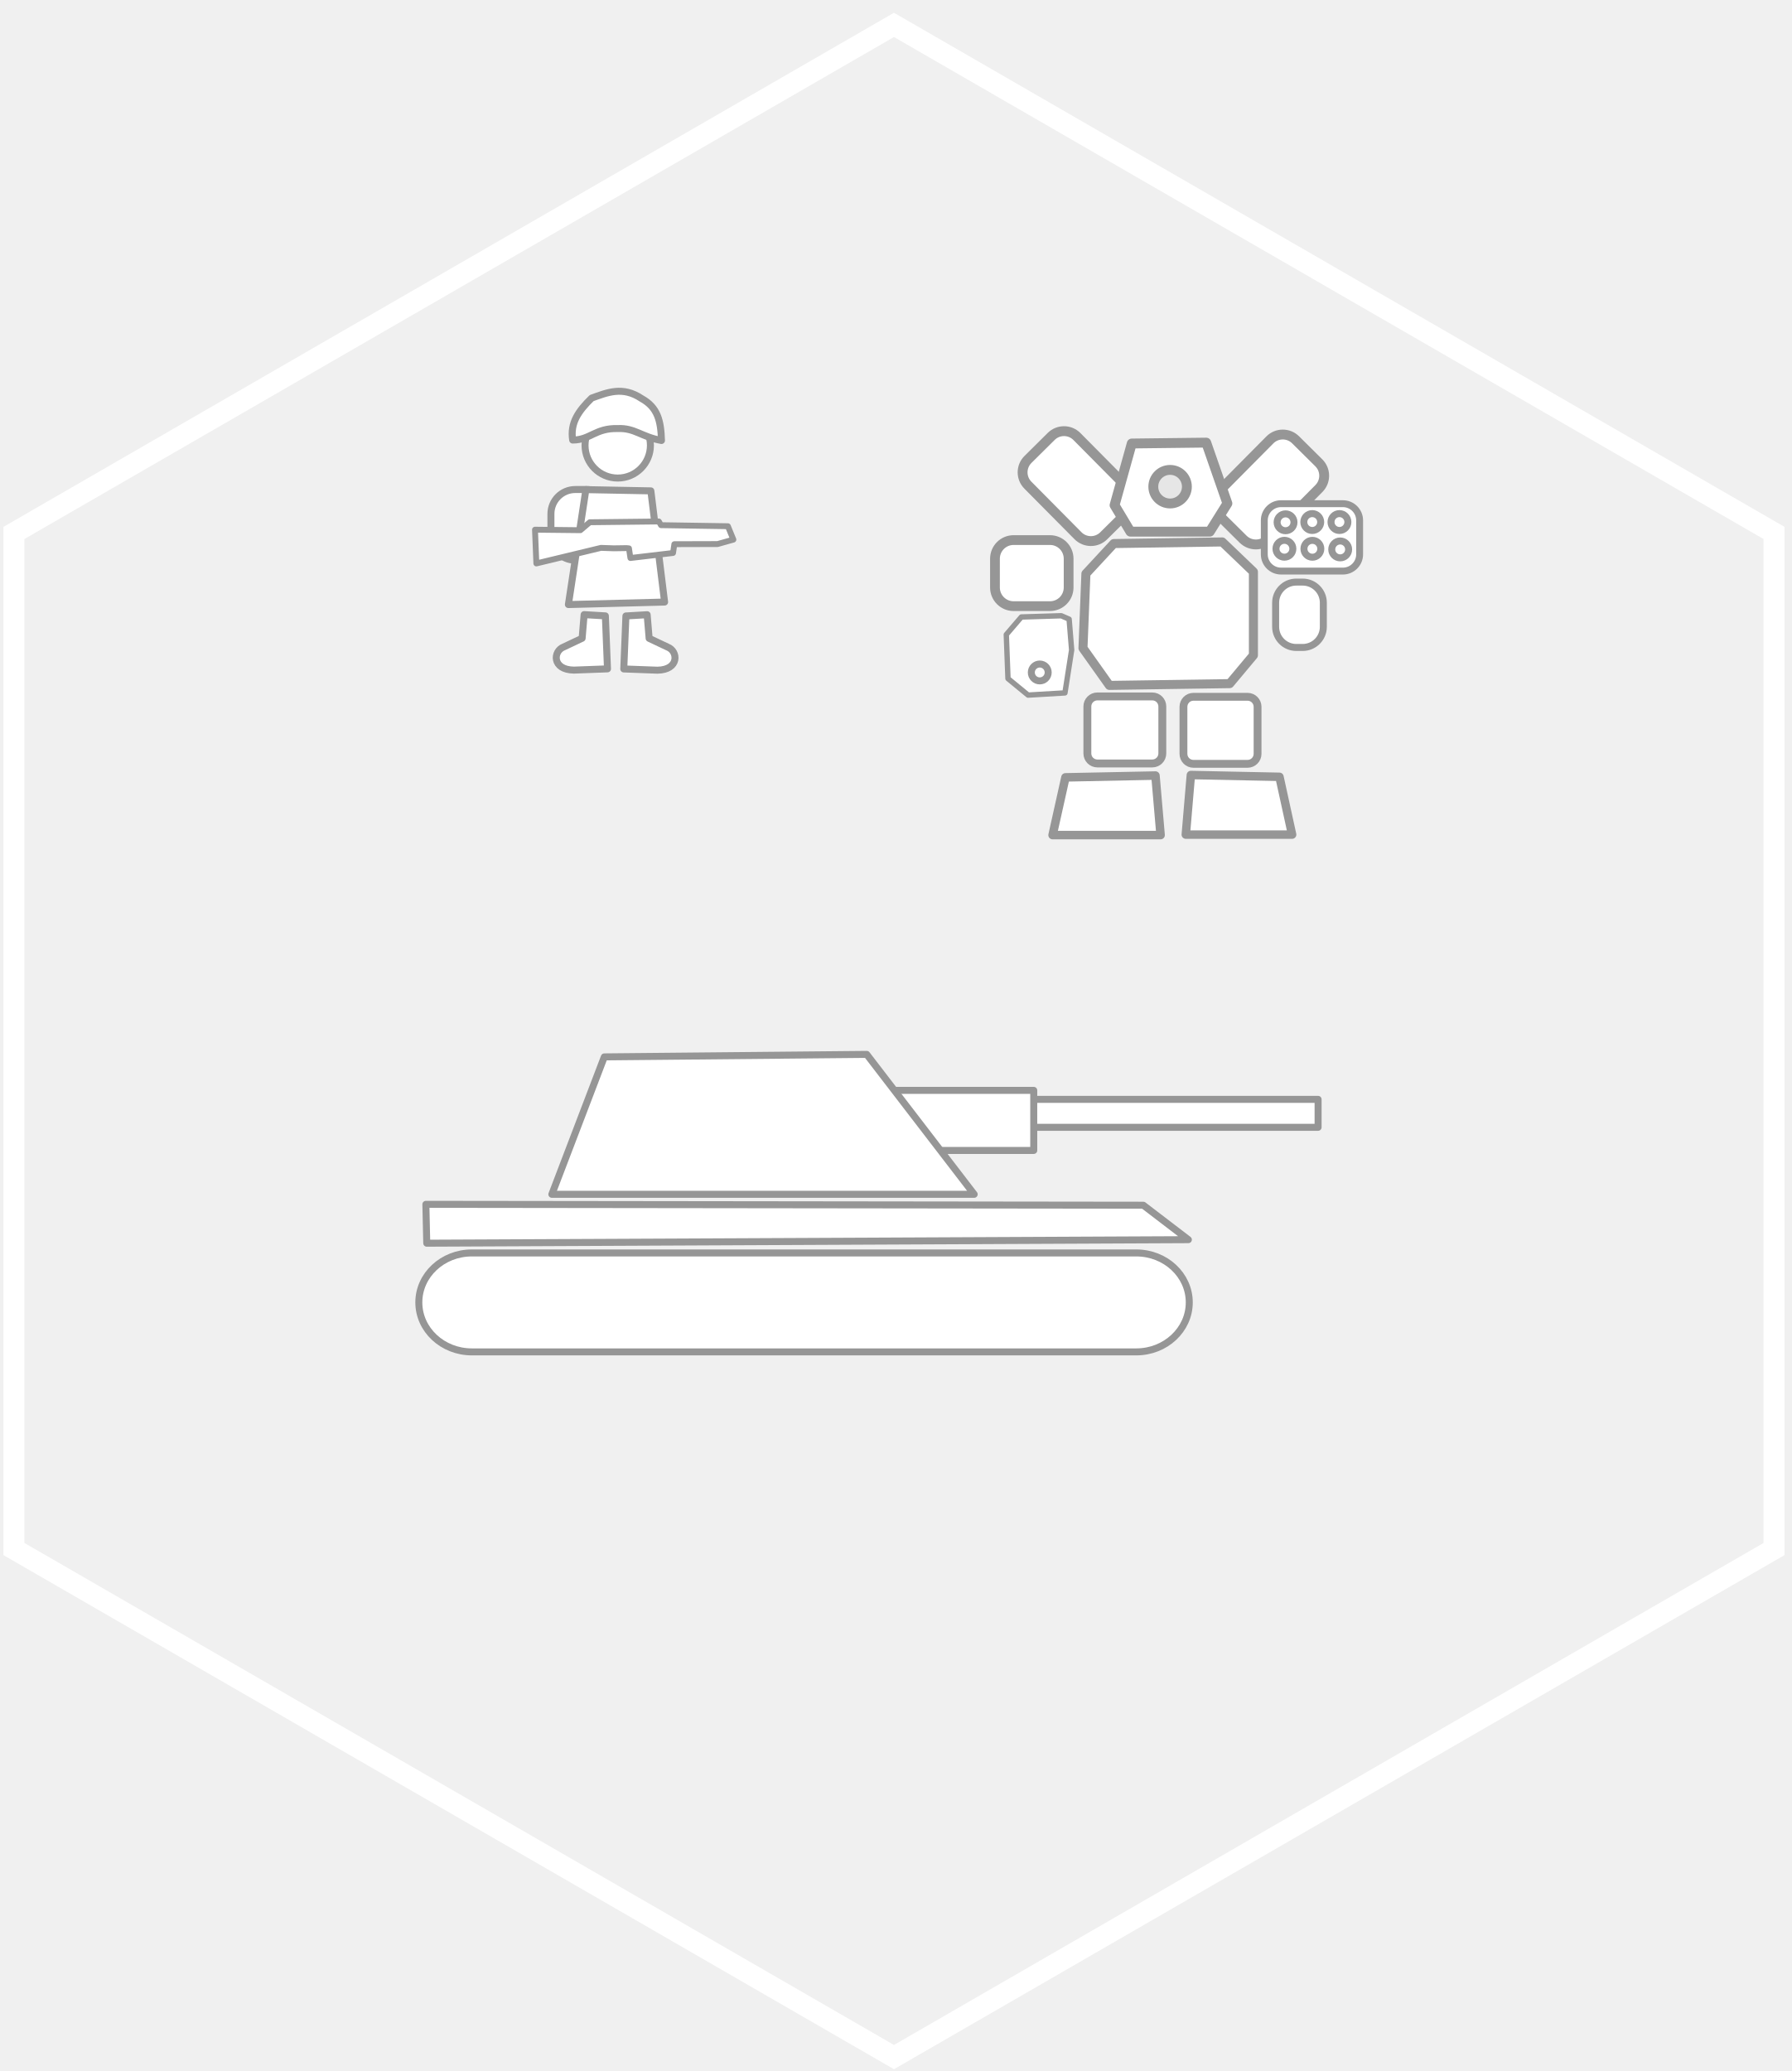
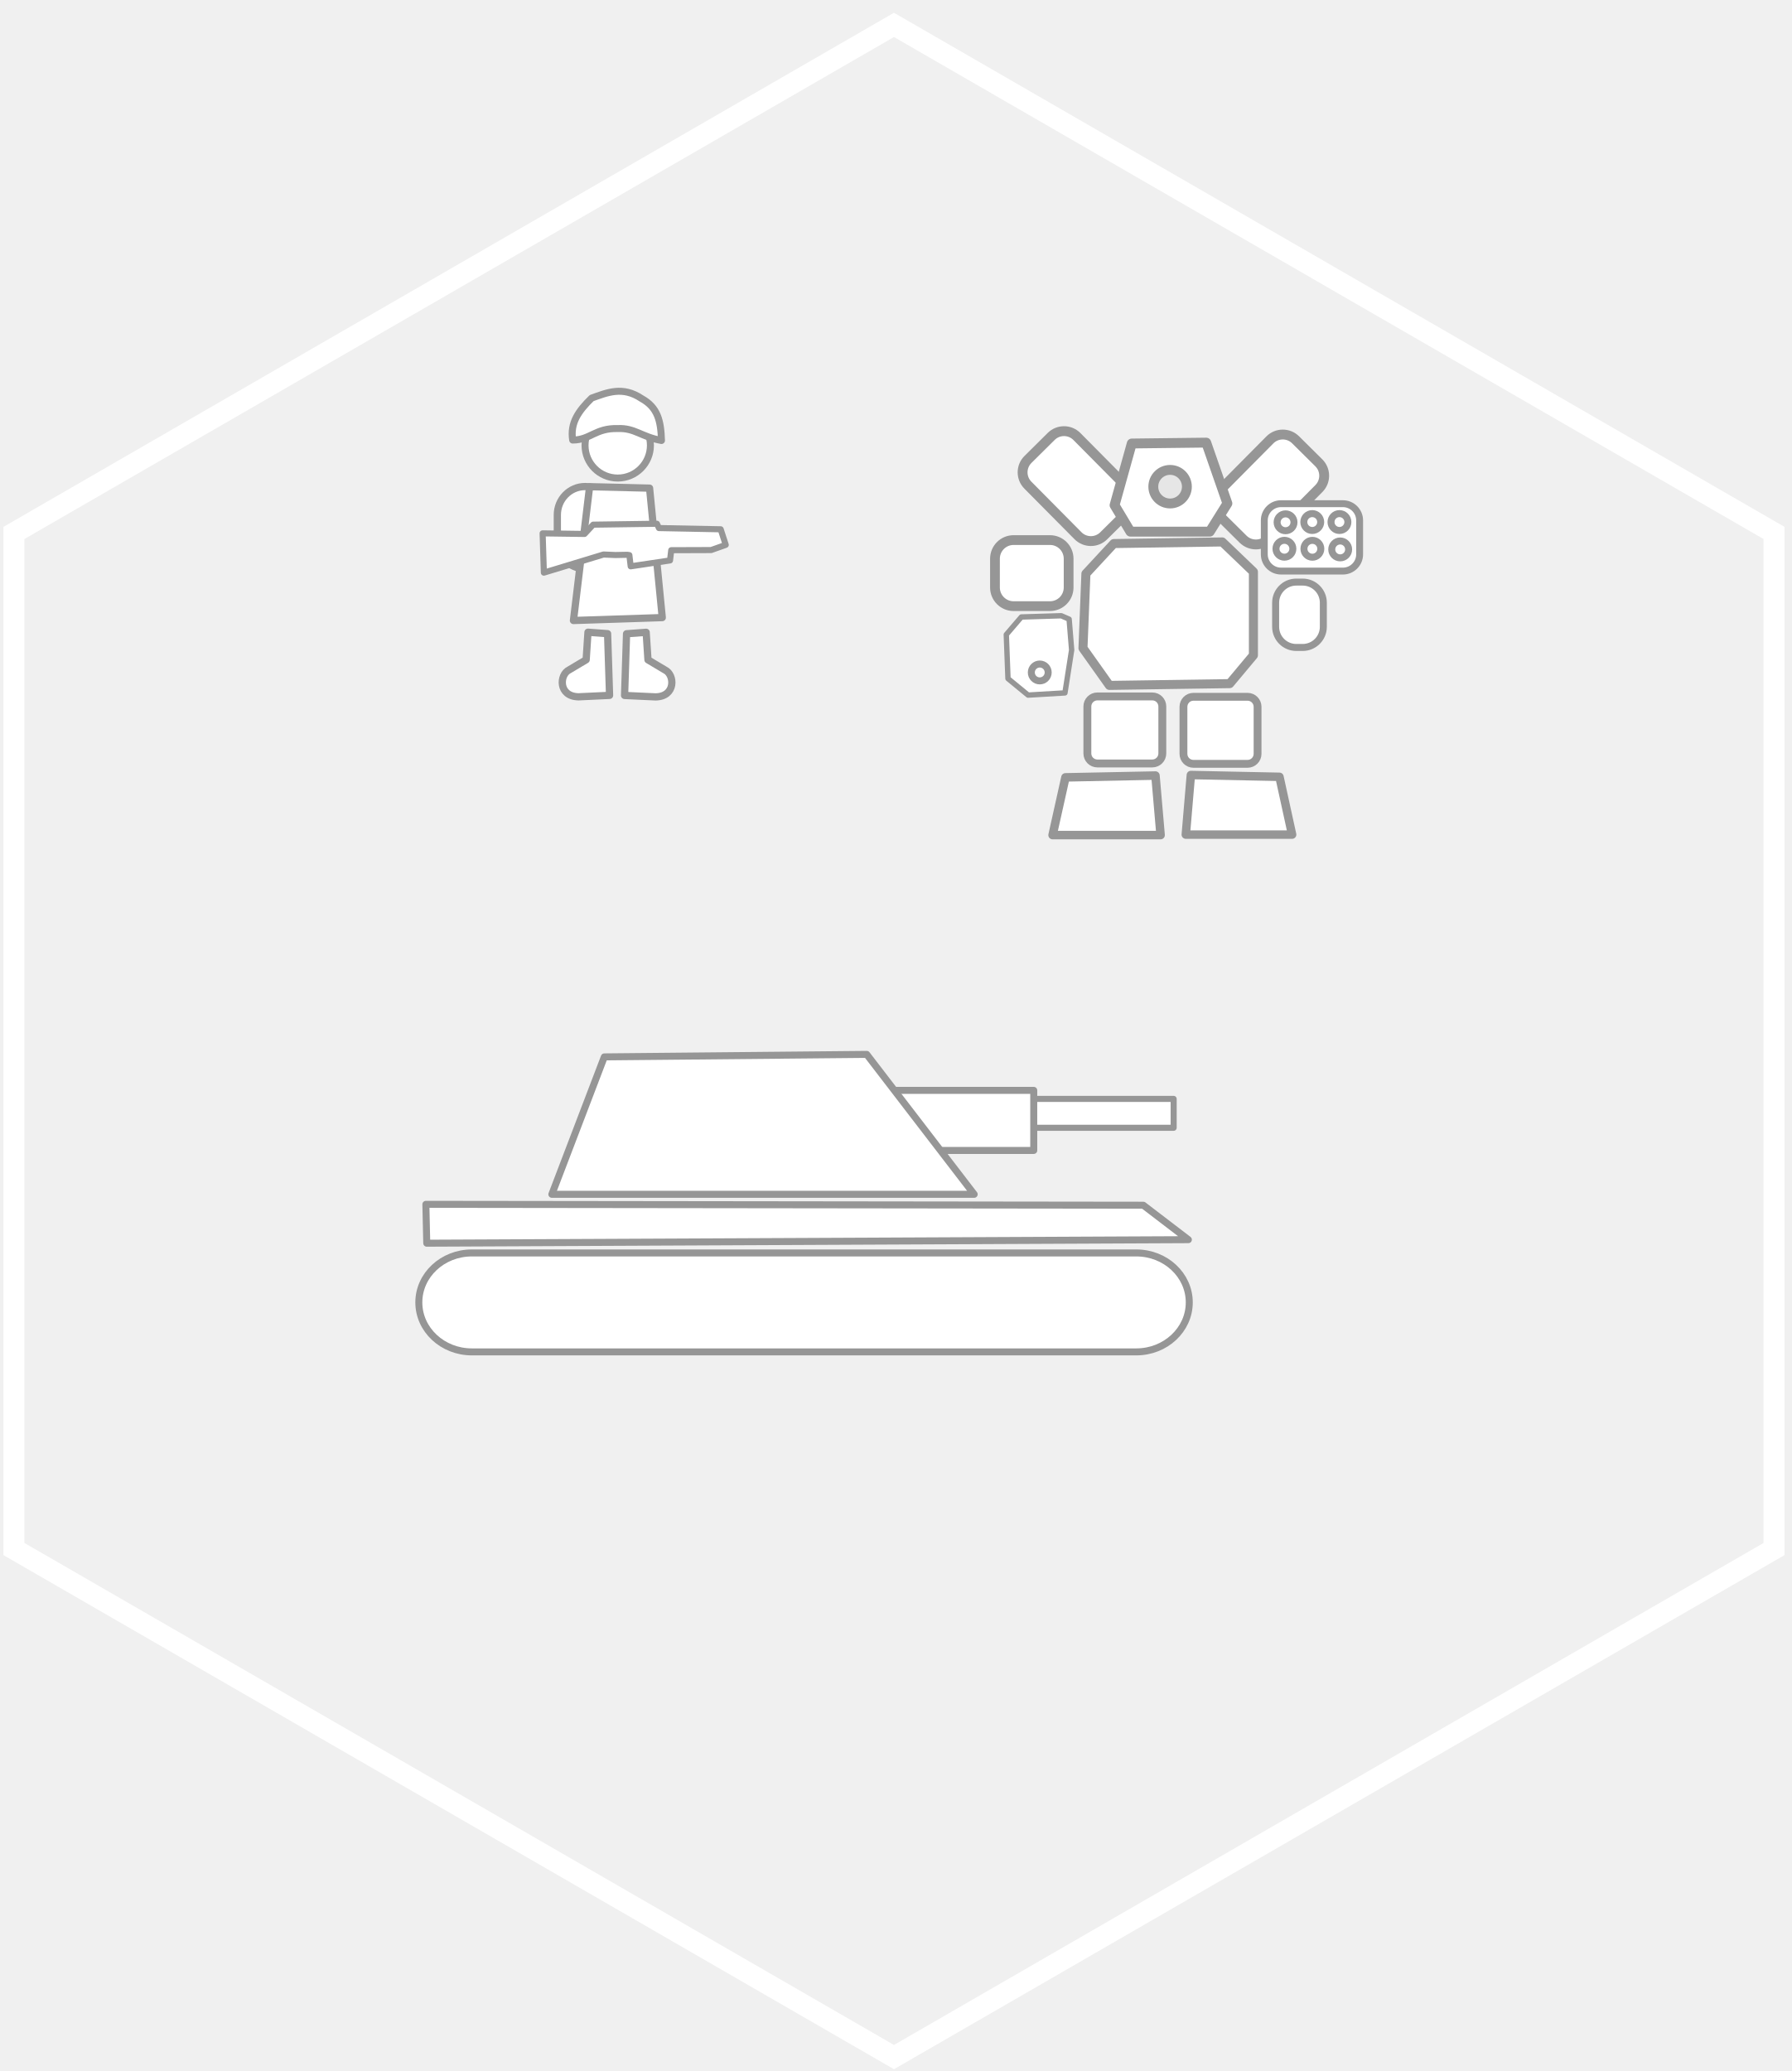
<svg xmlns="http://www.w3.org/2000/svg" xmlns:ns1="http://www.openswatchbook.org/uri/2009/osb" width="128" height="148" viewBox="0 0 128 148" id="svg2" version="1.1">
  <defs id="defs4">
    <linearGradient id="linearGradient4159" ns1:paint="solid">
      <stop style="stop-color:#000000;stop-opacity:1;" offset="0" id="stop4161" />
    </linearGradient>
  </defs>
  <g id="layer1" transform="translate(0,-904.3622)" style="display:inline">
    <path style="fill:none;fill-opacity:1;stroke:#ffffff;stroke-width:1.5;stroke-linecap:round;stroke-linejoin:miter;stroke-miterlimit:4;stroke-dasharray:none;stroke-dashoffset:0;stroke-opacity:1" id="path4157" d="m 63.88,906.141 62.885,36.307 -1e-5,72.613 -62.885,36.307 -62.885,-36.307 1.94e-6,-72.613 z" />
  </g>
  <g id="layer2" style="display:inline">
    <g id="layer5" />
    <g id="layer4">
      <rect style="display:inline;fill:#ffffff;fill-opacity:1;stroke:#969696;stroke-width:0.705;stroke-linecap:round;stroke-linejoin:round;stroke-miterlimit:4;stroke-dasharray:none;stroke-dashoffset:0;stroke-opacity:1" id="rect4269" width="7.685" height="4.935" x="75.028" y="-32.697" ry="1.299" transform="matrix(0.7039321,0.7102673,-0.7102673,0.7039321,0,0)" />
      <rect style="display:inline;fill:#ffffff;fill-opacity:1;stroke:#969696;stroke-width:0.705;stroke-linecap:round;stroke-linejoin:round;stroke-miterlimit:4;stroke-dasharray:none;stroke-dashoffset:0;stroke-opacity:1" id="rect4269-2" width="7.685" height="4.935" x="-42.845" y="86.579" ry="1.299" transform="matrix(-0.7039321,0.7102673,0.7102673,0.7039321,0,0)" />
      <path style="fill:#ffffff;fill-opacity:1;stroke:#969696;stroke-width:0.646;stroke-linecap:round;stroke-linejoin:round;stroke-miterlimit:4;stroke-dasharray:none;stroke-dashoffset:0;stroke-opacity:1" d="m 79.59,38.844 7.748,-0.115 2.226,2.133 0,5.965 -1.695,2.027 -8.594,0.127 -1.89,-2.661 0.21,-5.322 z" id="path4260" />
      <path style="fill:#ffffff;fill-opacity:1;stroke:#969696;stroke-width:0.705;stroke-linecap:round;stroke-linejoin:round;stroke-miterlimit:4;stroke-dasharray:none;stroke-dashoffset:0;stroke-opacity:1" d="m 79.643,36.103 1.228,-4.409 5.322,-0.063 1.512,4.346 -1.26,2.016 -5.669,0 z" id="path4262" />
      <circle style="fill:#e6e6e6;fill-opacity:1;stroke:#969696;stroke-width:0.705;stroke-linecap:round;stroke-linejoin:round;stroke-miterlimit:4;stroke-dasharray:none;stroke-dashoffset:0;stroke-opacity:1" id="path4266" cx="83.611" cy="34.78" r="1.2" />
      <path style="fill:#ffffff;fill-opacity:1;stroke:#969696;stroke-width:0.609;stroke-linecap:round;stroke-linejoin:round;stroke-miterlimit:4;stroke-dasharray:none;stroke-dashoffset:0;stroke-opacity:1" d="m 76.133,55.553 6.431,-0.129 0.367,4.253 -7.717,0 z" id="path4275" />
      <rect style="fill:#ffffff;fill-opacity:1;stroke:#969696;stroke-width:0.698;stroke-linecap:round;stroke-linejoin:round;stroke-miterlimit:4;stroke-dasharray:none;stroke-dashoffset:0;stroke-opacity:1" id="rect4277" width="5.263" height="4.722" x="71.097" y="38.595" ry="1.332" />
      <rect style="fill:#ffffff;fill-opacity:1;stroke:#969696;stroke-width:0.56;stroke-linecap:round;stroke-linejoin:round;stroke-miterlimit:4;stroke-dasharray:none;stroke-dashoffset:0;stroke-opacity:1" id="rect4273-5" width="5.296" height="4.792" x="-89.861" y="49.794" ry="0.716" transform="scale(-1,1)" />
      <path style="fill:#ffffff;fill-opacity:1;stroke:#969696;stroke-width:0.605;stroke-linecap:round;stroke-linejoin:round;stroke-miterlimit:4;stroke-dasharray:none;stroke-dashoffset:0;stroke-opacity:1" d="m 91.425,55.514 -6.33,-0.129 -0.362,4.258 7.596,0 z" id="path4275-6" />
      <rect style="fill:#ffffff;fill-opacity:1;stroke:#969696;stroke-width:0.564;stroke-linecap:round;stroke-linejoin:round;stroke-miterlimit:4;stroke-dasharray:none;stroke-dashoffset:0;stroke-opacity:1" id="rect4273" width="5.356" height="4.79" x="77.699" y="49.769" ry="0.716" />
      <path style="fill:#ffffff;fill-opacity:1;stroke:#969696;stroke-width:0.384;stroke-linecap:round;stroke-linejoin:round;stroke-miterlimit:4;stroke-dasharray:none;stroke-dashoffset:0;stroke-opacity:1" d="m 72.984,44.091 -1.078,1.258 0.12,3.145 1.437,1.18 2.634,-0.157 0.479,-3.067 -0.18,-2.202 -0.563,-0.245 z" id="path4388" />
      <circle style="fill:#ffffff;fill-opacity:1;stroke:#969696;stroke-width:0.5;stroke-linecap:round;stroke-linejoin:round;stroke-miterlimit:4;stroke-dasharray:none;stroke-dashoffset:0;stroke-opacity:1" id="path4390" cx="74.269" cy="45.608" ry="0.915" rx="0.884" />
      <circle style="fill:#ffffff;fill-opacity:1;stroke:#969696;stroke-width:0.5;stroke-linecap:round;stroke-linejoin:round;stroke-miterlimit:4;stroke-dasharray:none;stroke-dashoffset:0;stroke-opacity:1" id="path4422" cx="74.297" cy="48.056" r="0.603" />
      <rect style="fill:#ffffff;fill-opacity:1;stroke:#969696;stroke-width:0.492;stroke-linecap:round;stroke-linejoin:round;stroke-miterlimit:4;stroke-dasharray:none;stroke-dashoffset:0;stroke-opacity:1" id="rect4424" width="6.812" height="4.816" x="90.342" y="35.995" ry="1.195" />
      <circle style="display:inline;fill:#ffffff;fill-opacity:1;stroke:#969696;stroke-width:0.5;stroke-linecap:round;stroke-linejoin:round;stroke-miterlimit:4;stroke-dasharray:none;stroke-dashoffset:0;stroke-opacity:1" id="path4422-1" cx="91.861" cy="37.325" r="0.603" />
      <circle style="display:inline;fill:#ffffff;fill-opacity:1;stroke:#969696;stroke-width:0.5;stroke-linecap:round;stroke-linejoin:round;stroke-miterlimit:4;stroke-dasharray:none;stroke-dashoffset:0;stroke-opacity:1" id="path4422-8" cx="93.769" cy="37.307" r="0.603" />
      <circle style="display:inline;fill:#ffffff;fill-opacity:1;stroke:#969696;stroke-width:0.5;stroke-linecap:round;stroke-linejoin:round;stroke-miterlimit:4;stroke-dasharray:none;stroke-dashoffset:0;stroke-opacity:1" id="path4422-7" cx="95.712" cy="37.307" r="0.603" />
      <circle style="display:inline;fill:#ffffff;fill-opacity:1;stroke:#969696;stroke-width:0.5;stroke-linecap:round;stroke-linejoin:round;stroke-miterlimit:4;stroke-dasharray:none;stroke-dashoffset:0;stroke-opacity:1" id="path4422-1-9" cx="91.78" cy="39.215" r="0.603" />
      <circle style="display:inline;fill:#ffffff;fill-opacity:1;stroke:#969696;stroke-width:0.5;stroke-linecap:round;stroke-linejoin:round;stroke-miterlimit:4;stroke-dasharray:none;stroke-dashoffset:0;stroke-opacity:1" id="path4422-8-2" cx="93.778" cy="39.218" r="0.603" />
      <circle style="display:inline;fill:#ffffff;fill-opacity:1;stroke:#969696;stroke-width:0.5;stroke-linecap:round;stroke-linejoin:round;stroke-miterlimit:4;stroke-dasharray:none;stroke-dashoffset:0;stroke-opacity:1" id="path4422-7-0" cx="95.765" cy="39.263" r="0.603" />
      <rect style="fill:#ffffff;fill-opacity:1;stroke:#969696;stroke-width:0.5;stroke-linecap:round;stroke-linejoin:round;stroke-miterlimit:4;stroke-dasharray:none;stroke-dashoffset:0;stroke-opacity:1" id="rect4508" width="3.409" height="4.672" x="91.152" y="41.598" ry="1.476" />
    </g>
    <g id="layer6" />
  </g>
  <g id="layer3">
-     <rect style="fill:#ffffff;fill-opacity:1;stroke:#969696;stroke-width:0.5;stroke-linecap:round;stroke-linejoin:round;stroke-miterlimit:4;stroke-dasharray:none;stroke-dashoffset:0;stroke-opacity:1" id="rect4345" width="4.293" height="5.051" x="39.367" y="34.982" ry="1.741" />
+     <rect style="fill:#ffffff;fill-opacity:1;stroke:#969696;stroke-width:0.518;stroke-linecap:round;stroke-linejoin:round;stroke-miterlimit:4;stroke-dasharray:none;stroke-dashoffset:0;stroke-opacity:1" id="rect4345" width="3.963" height="5.88" x="39.825" y="34.77" ry="2.027" />
    <circle style="fill:#ffffff;fill-opacity:1;stroke:#969696;stroke-width:0.5;stroke-linecap:round;stroke-linejoin:round;stroke-miterlimit:4;stroke-dasharray:none;stroke-dashoffset:0;stroke-opacity:1" id="path4154-7-1" cx="44.141" cy="31.827" r="2.336" />
    <path style="fill:#ffffff;fill-opacity:1;stroke:#969696;stroke-width:0.5;stroke-linecap:round;stroke-linejoin:round;stroke-miterlimit:4;stroke-dasharray:none;stroke-dashoffset:0;stroke-opacity:1" d="m 44.141,30.627 c 1.21,-0.059 1.694,0.594 3.125,0.852 -0.041,-1.409 -0.272,-2.364 -1.421,-2.999 -1.358,-0.91 -2.454,-0.427 -3.567,-0.032 -0.942,0.92 -1.549,1.775 -1.357,2.999 1.254,-0.002 1.62,-0.865 3.22,-0.821 z" id="path4162-5-2" />
-     <path style="fill:#ffffff;fill-opacity:1;stroke:#969696;stroke-width:0.5;stroke-linecap:round;stroke-linejoin:round;stroke-miterlimit:4;stroke-dasharray:none;stroke-dashoffset:0;stroke-opacity:1" d="m 41.865,34.99 4.643,0.089 0.982,7.946 -6.875,0.179 z" id="path4172-3-7" />
-     <path style="fill:#ffffff;fill-opacity:1;stroke:#969696;stroke-width:0.5;stroke-linecap:round;stroke-linejoin:round;stroke-miterlimit:4;stroke-dasharray:none;stroke-dashoffset:0;stroke-opacity:1" d="m 41.739,43.923 1.518,0.089 0.152,3.787 -2.404,0.089 c -1.572,-0.023 -1.494,-1.363 -0.721,-1.655 l 1.313,-0.621 z" id="path4174-5-0" />
-     <path style="fill:#ffffff;fill-opacity:1;stroke:#969696;stroke-width:0.42;stroke-linecap:round;stroke-linejoin:round;stroke-miterlimit:4;stroke-dasharray:none;stroke-dashoffset:0;stroke-opacity:1" d="m 42.143,37.322 4.935,-0.056 0.155,0.264 4.78,0.075 0.392,0.957 -1.131,0.318 -3.088,0.009 -0.093,0.628 -1.523,0.18 -1.142,0.135 -0.381,0.045 -0.103,-0.689 -0.171,-0.018 -0.913,0.014 -0.916,-0.032 -4.618,1.113 -0.097,-2.412 3.245,0.036 z" id="path4202-2-3" />
-     <path style="fill:#ffffff;fill-opacity:1;stroke:#969696;stroke-width:0.5;stroke-linecap:round;stroke-linejoin:round;stroke-miterlimit:4;stroke-dasharray:none;stroke-dashoffset:0;stroke-opacity:1" d="m 46.243,43.929 -1.518,0.089 -0.152,3.787 2.404,0.089 c 1.572,-0.023 1.494,-1.363 0.721,-1.655 L 46.385,45.619 Z" id="path4174-5-0-6" />
+     <path style="fill:#ffffff;fill-opacity:1;stroke:#969696;stroke-width:0.518;stroke-linecap:round;stroke-linejoin:round;stroke-miterlimit:4;stroke-dasharray:none;stroke-dashoffset:0;stroke-opacity:1" d="m 42.131,34.78 4.285,0.104 0.907,9.251 -6.346,0.208 z" id="path4172-3-7" />
+     <path style="fill:#ffffff;fill-opacity:1;stroke:#969696;stroke-width:0.518;stroke-linecap:round;stroke-linejoin:round;stroke-miterlimit:4;stroke-dasharray:none;stroke-dashoffset:0;stroke-opacity:1" d="m 42.015,45.18 1.401,0.104 0.141,4.409 -2.219,0.104 c -1.451,-0.027 -1.379,-1.586 -0.665,-1.927 l 1.212,-0.722 z" id="path4174-5-0" />
+     <path style="fill:#ffffff;fill-opacity:1;stroke:#969696;stroke-width:0.435;stroke-linecap:round;stroke-linejoin:round;stroke-miterlimit:4;stroke-dasharray:none;stroke-dashoffset:0;stroke-opacity:1" d="m 42.387,37.494 4.555,-0.065 0.143,0.308 4.412,0.087 0.362,1.114 -1.044,0.371 -2.851,0.01 -0.086,0.731 -1.406,0.21 -1.054,0.158 -0.351,0.053 -0.095,-0.802 -0.158,-0.022 -0.842,0.017 -0.846,-0.037 -4.263,1.296 -0.089,-2.808 2.995,0.042 z" id="path4202-2-3" />
+     <path style="fill:#ffffff;fill-opacity:1;stroke:#969696;stroke-width:0.518;stroke-linecap:round;stroke-linejoin:round;stroke-miterlimit:4;stroke-dasharray:none;stroke-dashoffset:0;stroke-opacity:1" d="m 46.172,45.186 -1.401,0.104 -0.141,4.409 2.219,0.104 c 1.451,-0.027 1.379,-1.586 0.665,-1.927 l -1.212,-0.722 z" id="path4174-5-0-6" />
  </g>
  <g id="layer7">
-     <rect style="fill:#ffffff;fill-opacity:1;stroke:#969696;stroke-width:0.5;stroke-linecap:round;stroke-linejoin:round;stroke-miterlimit:4;stroke-dasharray:none;stroke-dashoffset:0;stroke-opacity:1" id="rect4320" width="37.606" height="1.998" x="56.58" y="78.563" />
+     <rect style="fill:#ffffff;fill-opacity:1;stroke:#969696;stroke-width:0.433;stroke-linecap:round;stroke-linejoin:round;stroke-miterlimit:4;stroke-dasharray:none;stroke-dashoffset:0;stroke-opacity:1" id="rect4320" width="27.319" height="2.065" x="56.546" y="78.53" />
    <rect style="fill:#ffffff;fill-opacity:1;stroke:#969696;stroke-width:0.5;stroke-linecap:round;stroke-linejoin:round;stroke-miterlimit:4;stroke-dasharray:none;stroke-dashoffset:0;stroke-opacity:1" id="rect4322" width="13.385" height="4.293" x="60.483" y="77.921" />
    <rect style="fill:#ffffff;fill-opacity:1;stroke:#969696;stroke-width:0.5;stroke-linecap:round;stroke-linejoin:round;stroke-miterlimit:4;stroke-dasharray:none;stroke-dashoffset:0;stroke-opacity:1" id="rect4304" width="55.053" height="7.071" x="29.928" y="89.539" ry="3.536" rx="3.788" />
    <path style="fill:#ffffff;fill-opacity:1;stroke:#969696;stroke-width:0.5;stroke-linecap:round;stroke-linejoin:round;stroke-miterlimit:4;stroke-dasharray:none;stroke-dashoffset:0;stroke-opacity:1" d="m 61.933,75.349 7.679,10 -30.179,0 3.75,-9.821 z" id="path4314" />
    <path style="fill:#ffffff;fill-opacity:1;stroke:#969696;stroke-width:0.5;stroke-linecap:round;stroke-linejoin:round;stroke-miterlimit:4;stroke-dasharray:none;stroke-dashoffset:0;stroke-opacity:1" d="m 30.431,86.065 51.265,0.063 3.22,2.462 -54.422,0.253 z" id="path4316" />
  </g>
</svg>
